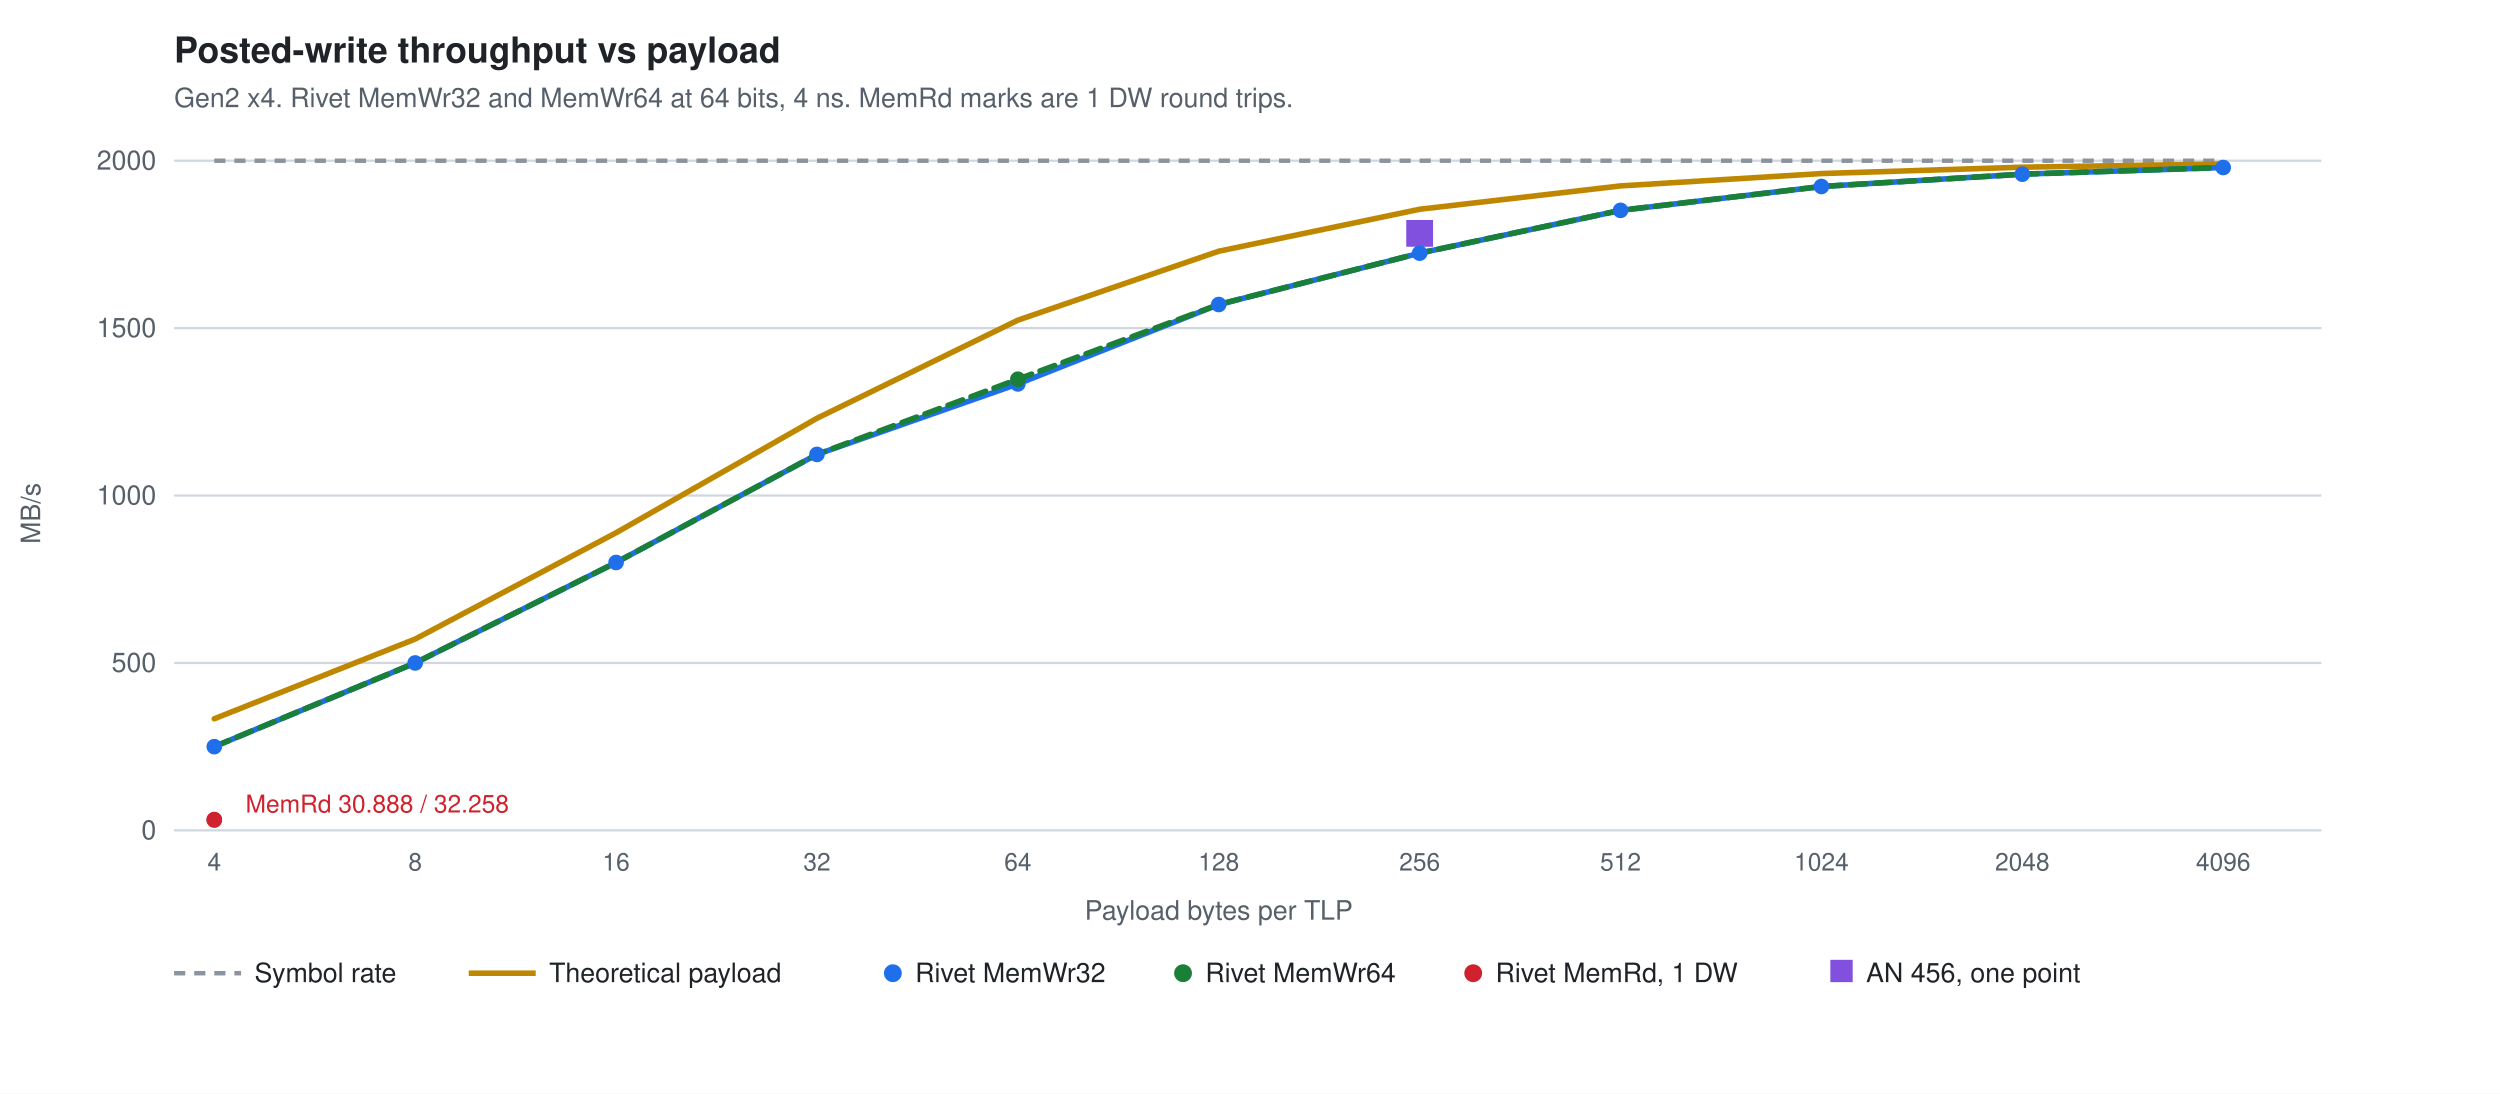
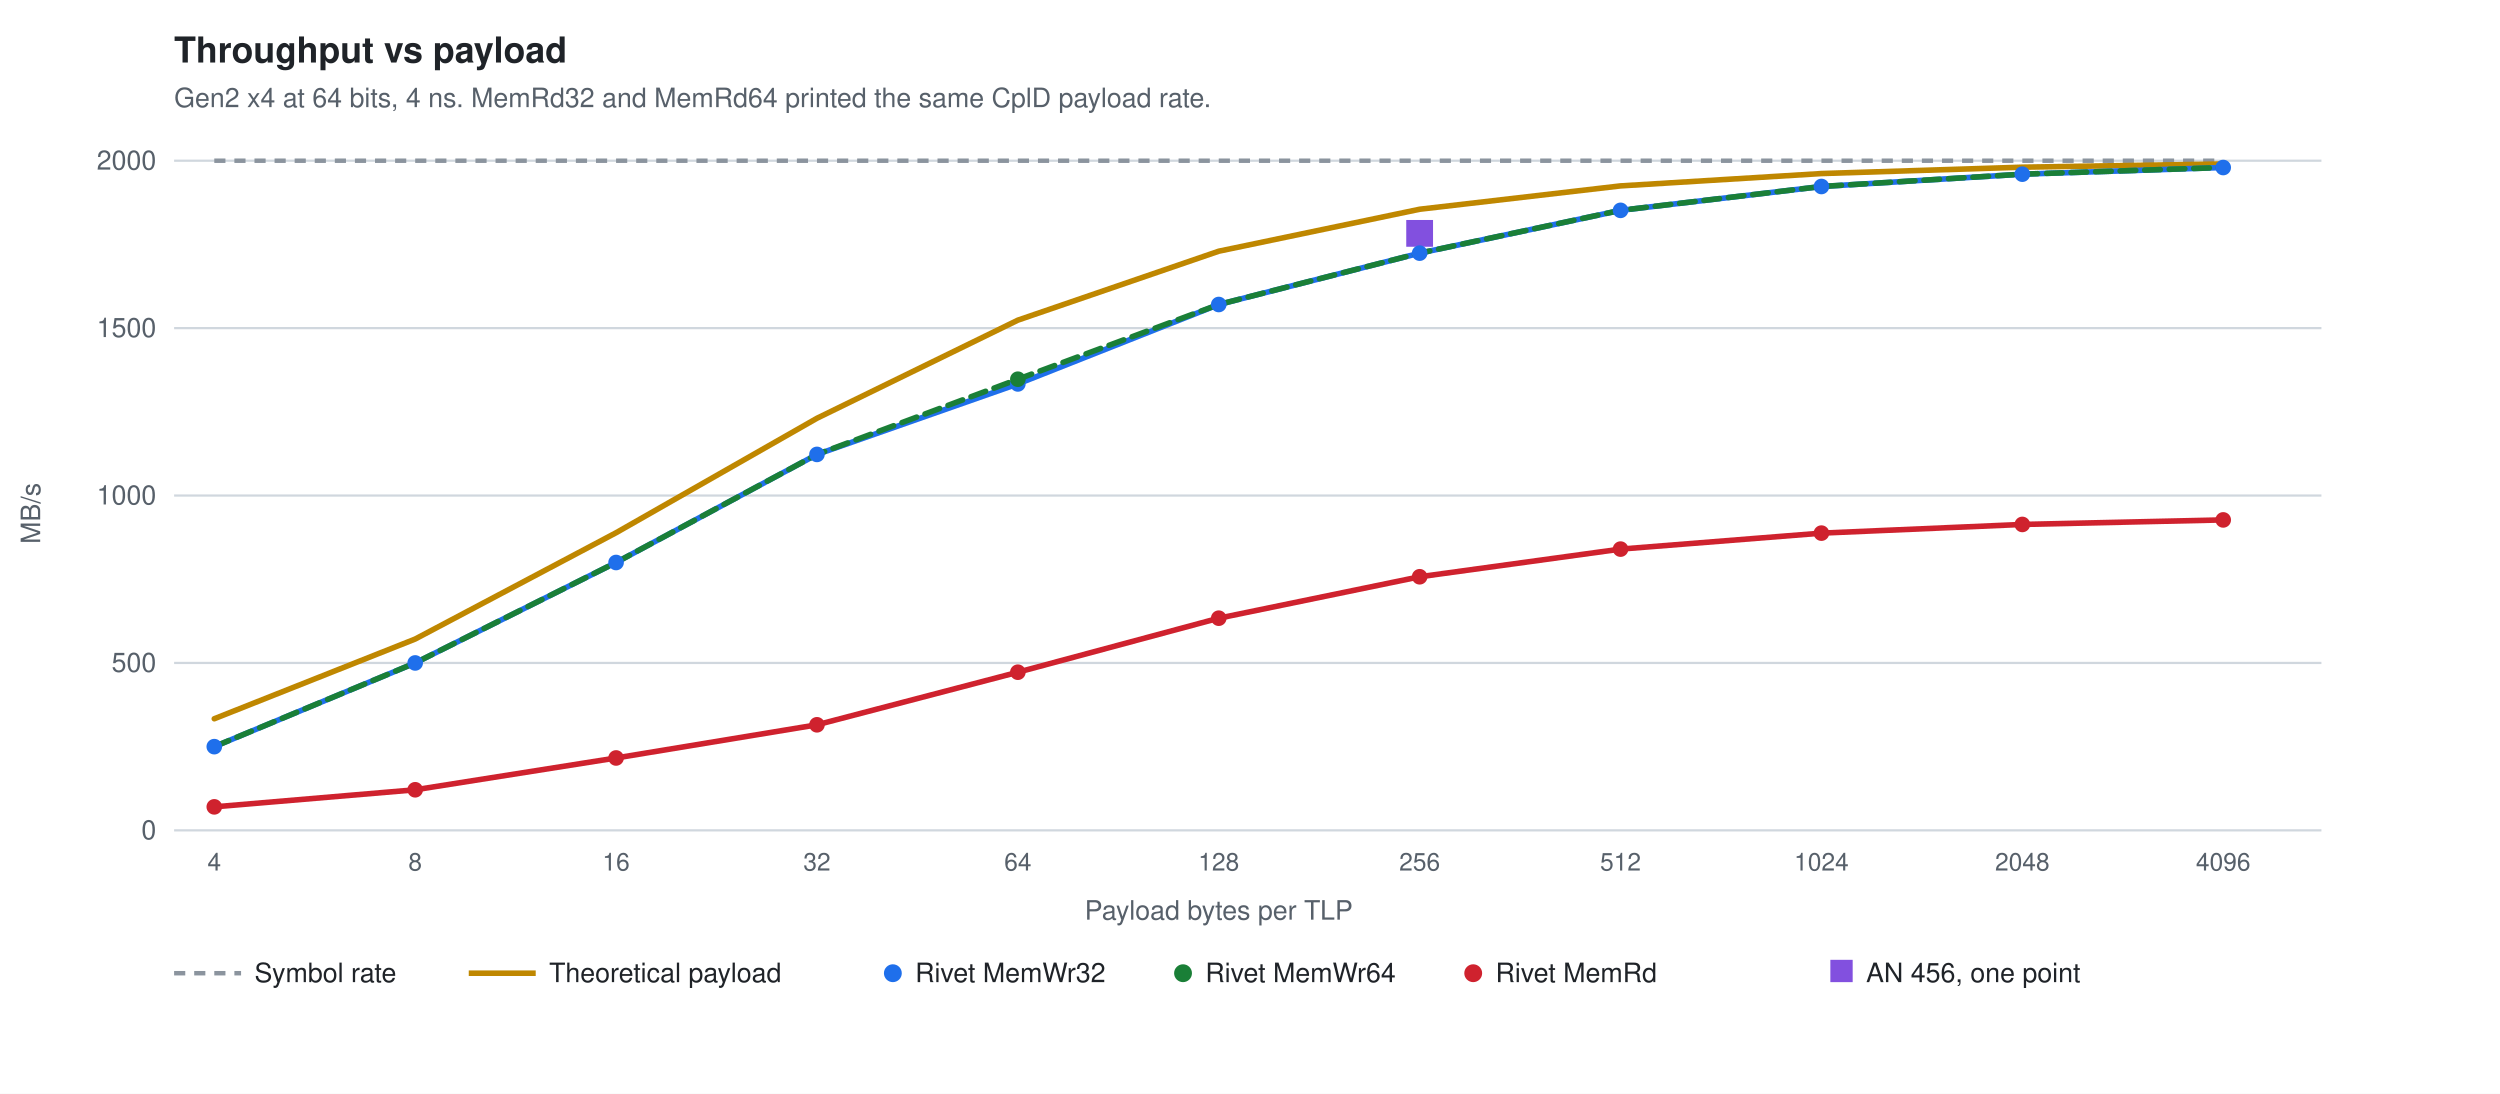
<svg xmlns="http://www.w3.org/2000/svg" viewBox="0 0 1120 490" role="img" aria-labelledby="title desc">
  <rect width="1120" height="490" fill="#ffffff" />
-   <text x="78" y="28" fill="#1f2328" font-family="Segoe UI, Helvetica, Arial, sans-serif" font-size="16" font-weight="600">Posted-write throughput vs payload</text>
-   <text x="78" y="48" fill="#57606a" font-family="Segoe UI, Helvetica, Arial, sans-serif" font-size="12">Gen2 x4. Rivet MemWr32 and MemWr64 at 64 bits, 4 ns. MemRd marks are 1 DW round trips.</text>
+   <text x="78" y="28" fill="#1f2328" font-family="Segoe UI, Helvetica, Arial, sans-serif" font-size="16" font-weight="600">Throughput vs payload</text>
+   <text x="78" y="48" fill="#57606a" font-family="Segoe UI, Helvetica, Arial, sans-serif" font-size="12">Gen2 x4 at 64 bits, 4 ns. MemRd32 and MemRd64 printed the same CplD payload rate.</text>
  <g fill="none" stroke="#d0d7de" stroke-width="1">
    <line x1="78" y1="72" x2="1040" y2="72" />
    <line x1="78" y1="147" x2="1040" y2="147" />
    <line x1="78" y1="222" x2="1040" y2="222" />
    <line x1="78" y1="297" x2="1040" y2="297" />
    <line x1="78" y1="372" x2="1040" y2="372" />
  </g>
  <g fill="#57606a" font-family="Segoe UI, Helvetica, Arial, sans-serif" font-size="12" text-anchor="end">
    <text x="70" y="76">2000</text>
    <text x="70" y="151">1500</text>
    <text x="70" y="226">1000</text>
    <text x="70" y="301">500</text>
    <text x="70" y="376">0</text>
  </g>
  <text x="18" y="230" fill="#57606a" font-family="Segoe UI, Helvetica, Arial, sans-serif" font-size="12" text-anchor="middle" transform="rotate(-90 18 230)">MB/s</text>
  <line x1="96" y1="72" x2="996" y2="72" fill="none" stroke="#8b949e" stroke-width="2" stroke-dasharray="5 4" />
  <polyline fill="none" stroke="#bf8700" stroke-width="2.5" stroke-linejoin="round" stroke-linecap="round" points="96,322 186,286.29 276,238.67 366,187.38 456,143.43 546,112.54 636,93.74 726,83.28 816,77.75 906,74.9 996,73.46" />
  <rect x="630" y="98.55" width="12" height="12" fill="#8250df" />
  <polyline fill="none" stroke="#1f6feb" stroke-width="2.5" stroke-linejoin="round" stroke-linecap="round" points="96,334.50 186,297.00 276,252.00 366,203.58 456,172.00 546,136.42 636,113.41 726,94.24 816,83.55 906,78.03 996,75.05" />
  <polyline fill="none" stroke="#1a7f37" stroke-width="2.5" stroke-dasharray="7 4" stroke-linejoin="round" stroke-linecap="round" points="96,334.50 186,297.00 276,252.00 366,203.58 456,169.89 546,136.42 636,113.41 726,94.24 816,83.55 906,78.03 996,75.05" />
  <g fill="#1f6feb">
    <circle cx="96" cy="334.50" r="3.5" />
    <circle cx="186" cy="297.00" r="3.5" />
    <circle cx="276" cy="252.00" r="3.5" />
    <circle cx="366" cy="203.58" r="3.5" />
    <circle cx="456" cy="172.00" r="3.5" />
    <circle cx="546" cy="136.42" r="3.5" />
    <circle cx="636" cy="113.41" r="3.5" />
    <circle cx="726" cy="94.24" r="3.5" />
    <circle cx="816" cy="83.55" r="3.5" />
    <circle cx="906" cy="78.03" r="3.5" />
    <circle cx="996" cy="75.05" r="3.5" />
  </g>
  <g fill="#1a7f37">
    <circle cx="456" cy="169.89" r="3.5" />
  </g>
+   <polyline fill="none" stroke="#cf222e" stroke-width="2.5" stroke-linejoin="round" stroke-linecap="round" points="96,361.47 186,353.82 276,339.57 366,324.71 456,301.15 546,276.95 636,258.39 726,246.00 816,238.84 906,234.95 996,232.92" />
  <g fill="#cf222e">
-     <circle cx="96" cy="367.37" r="3.5" />
-     <circle cx="96" cy="367.16" r="3.5" />
+     <circle cx="96" cy="361.47" r="3.5" />
+     <circle cx="186" cy="353.82" r="3.5" />
+     <circle cx="276" cy="339.57" r="3.5" />
+     <circle cx="366" cy="324.71" r="3.5" />
+     <circle cx="456" cy="301.15" r="3.5" />
+     <circle cx="546" cy="276.95" r="3.5" />
+     <circle cx="636" cy="258.39" r="3.5" />
+     <circle cx="726" cy="246.00" r="3.5" />
+     <circle cx="816" cy="238.84" r="3.5" />
+     <circle cx="906" cy="234.95" r="3.5" />
+     <circle cx="996" cy="232.92" r="3.5" />
  </g>
-   <text x="110" y="364" fill="#cf222e" font-family="Segoe UI, Helvetica, Arial, sans-serif" font-size="11">MemRd 30.888 / 32.258</text>
  <g fill="#57606a" font-family="Segoe UI, Helvetica, Arial, sans-serif" font-size="11" text-anchor="middle">
    <text x="96" y="390">4</text>
    <text x="186" y="390">8</text>
    <text x="276" y="390">16</text>
    <text x="366" y="390">32</text>
    <text x="456" y="390">64</text>
    <text x="546" y="390">128</text>
    <text x="636" y="390">256</text>
    <text x="726" y="390">512</text>
    <text x="816" y="390">1024</text>
    <text x="906" y="390">2048</text>
    <text x="996" y="390">4096</text>
  </g>
  <text x="546" y="412" fill="#57606a" font-family="Segoe UI, Helvetica, Arial, sans-serif" font-size="12" text-anchor="middle">Payload bytes per TLP</text>
  <g font-family="Segoe UI, Helvetica, Arial, sans-serif" font-size="12" fill="#1f2328">
    <line x1="78" y1="436" x2="108" y2="436" stroke="#8b949e" stroke-width="2" stroke-dasharray="5 4" />
    <text x="114" y="440">Symbol rate</text>
    <line x1="210" y1="436" x2="240" y2="436" stroke="#bf8700" stroke-width="2.5" />
    <text x="246" y="440">Theoretical payload</text>
    <circle cx="400" cy="436" r="4" fill="#1f6feb" />
    <text x="410" y="440">Rivet MemWr32</text>
    <circle cx="530" cy="436" r="4" fill="#1a7f37" />
    <text x="540" y="440">Rivet MemWr64</text>
    <circle cx="660" cy="436" r="4" fill="#cf222e" />
-     <text x="670" y="440">Rivet MemRd, 1 DW</text>
+     <text x="670" y="440">Rivet MemRd</text>
    <rect x="820" y="430" width="10" height="10" fill="#8250df" />
    <text x="836" y="440">AN 456, one point</text>
  </g>
</svg>
